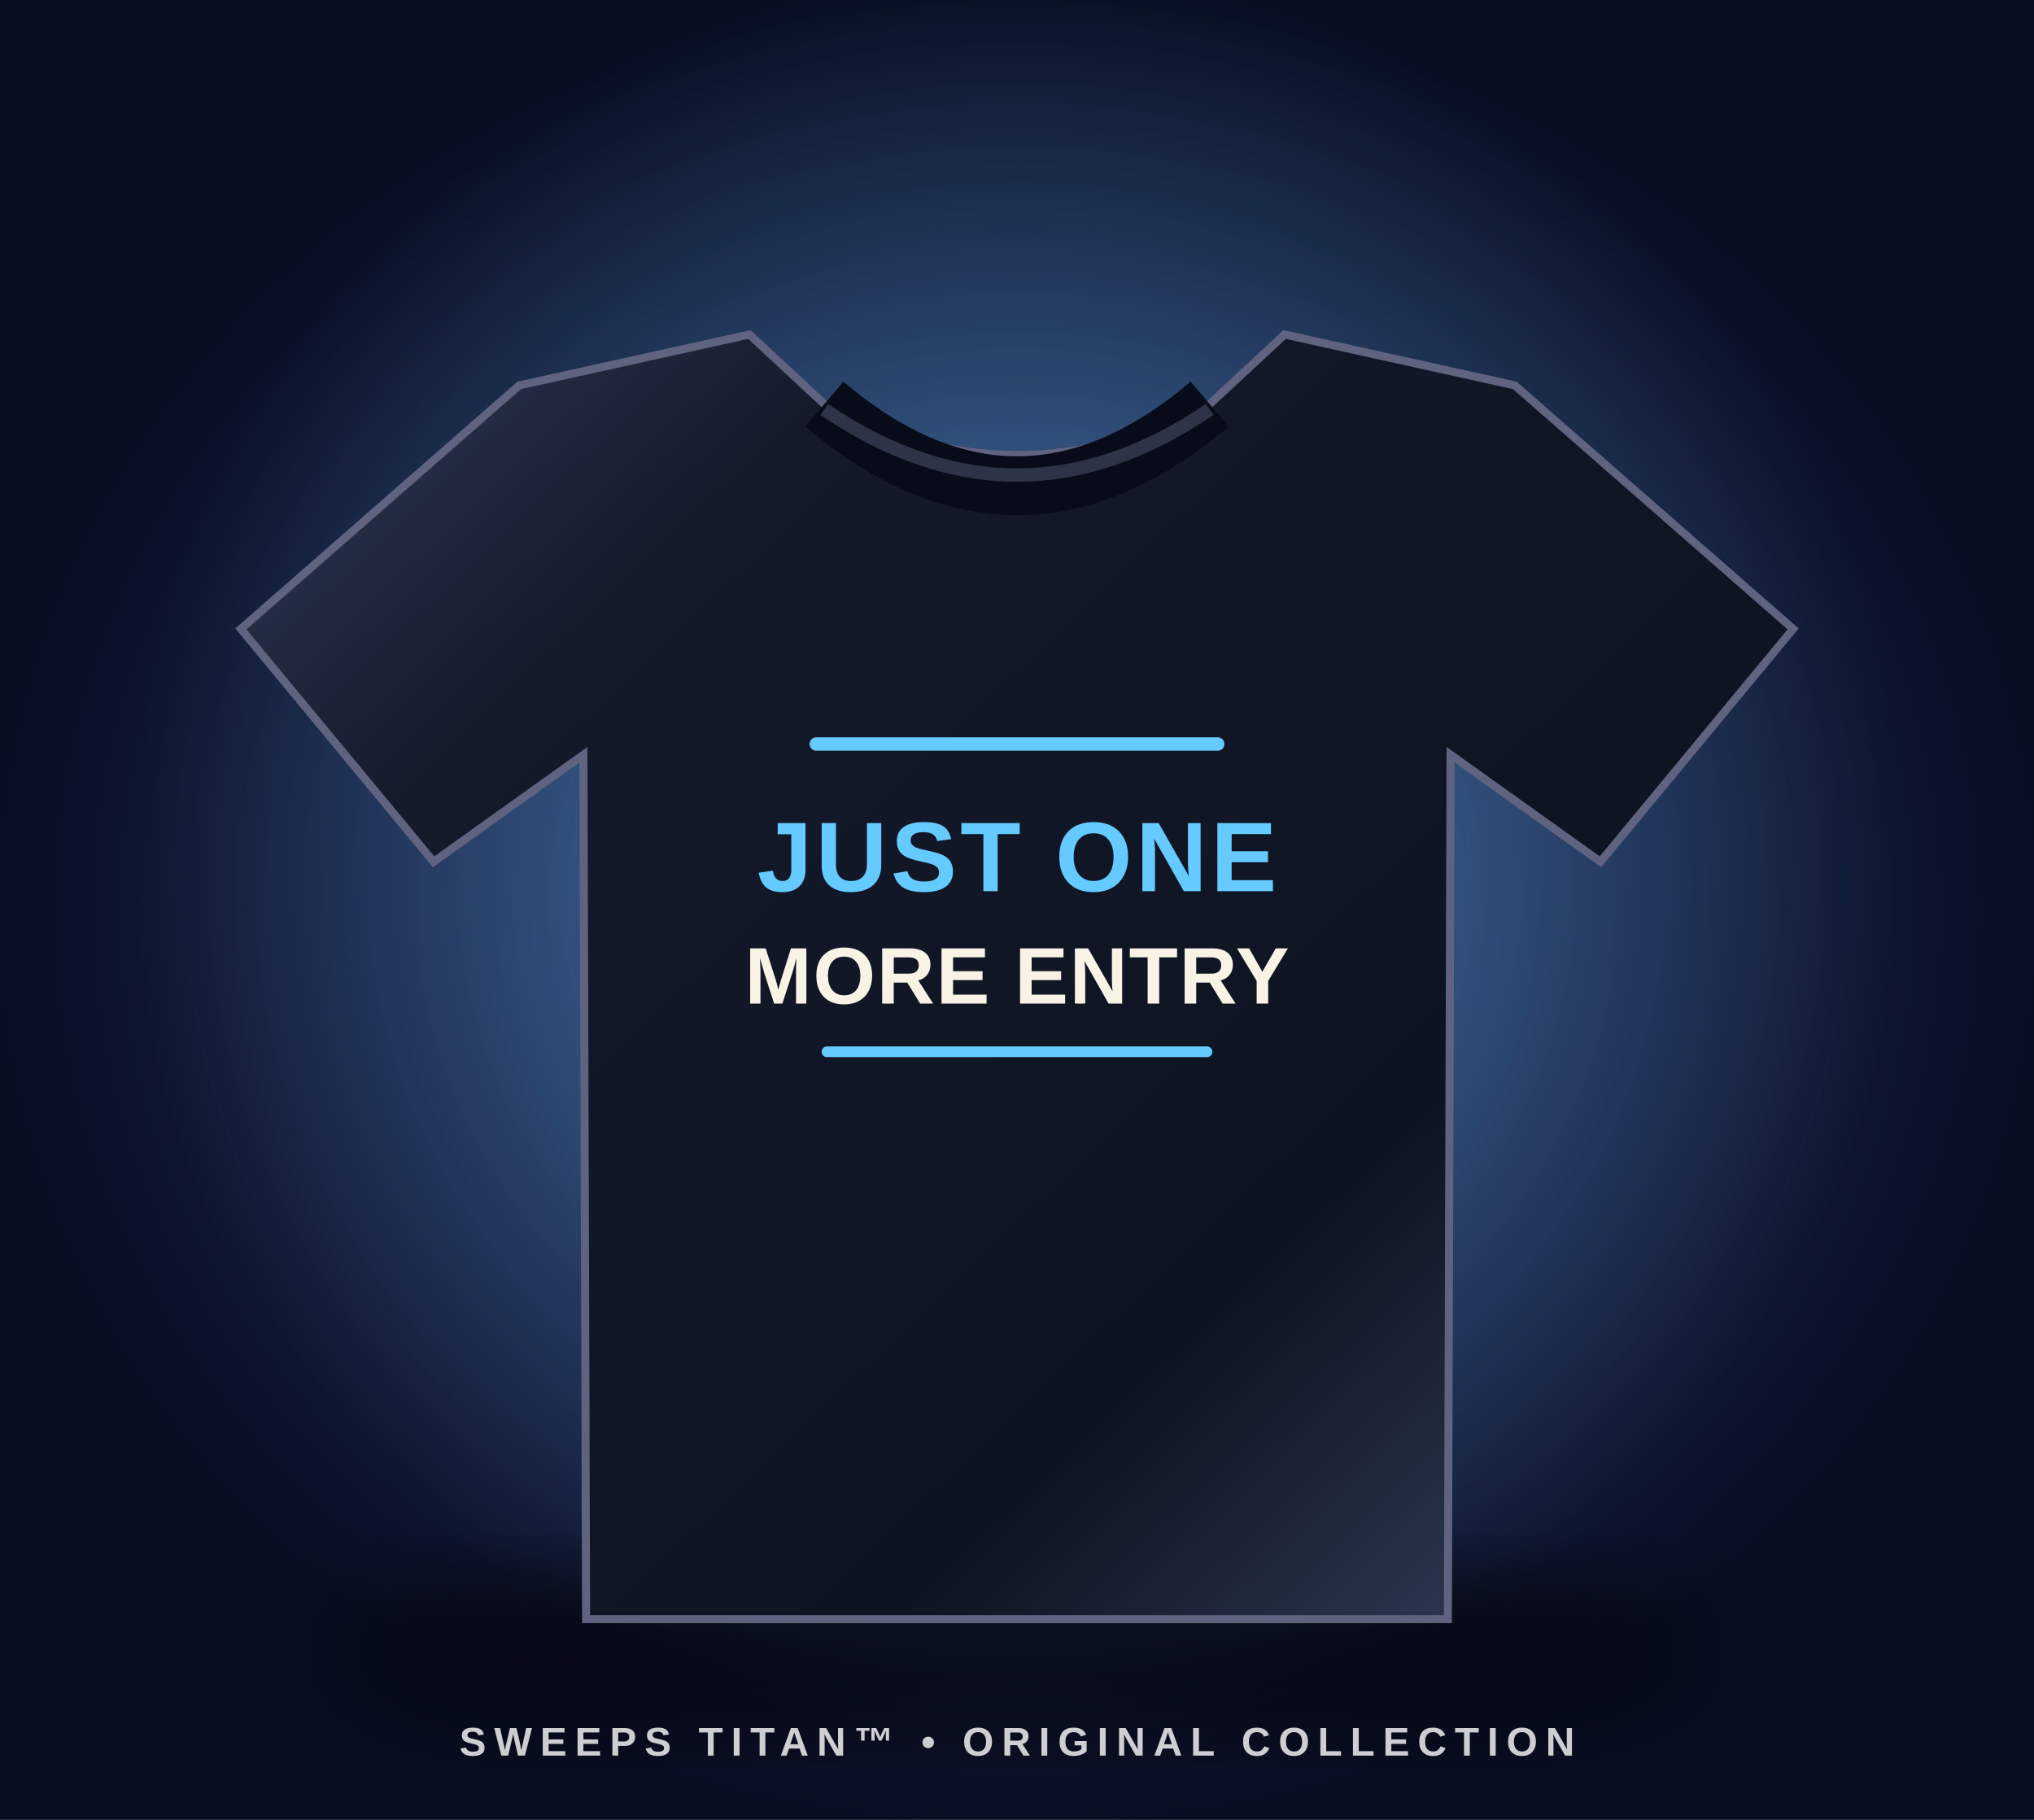
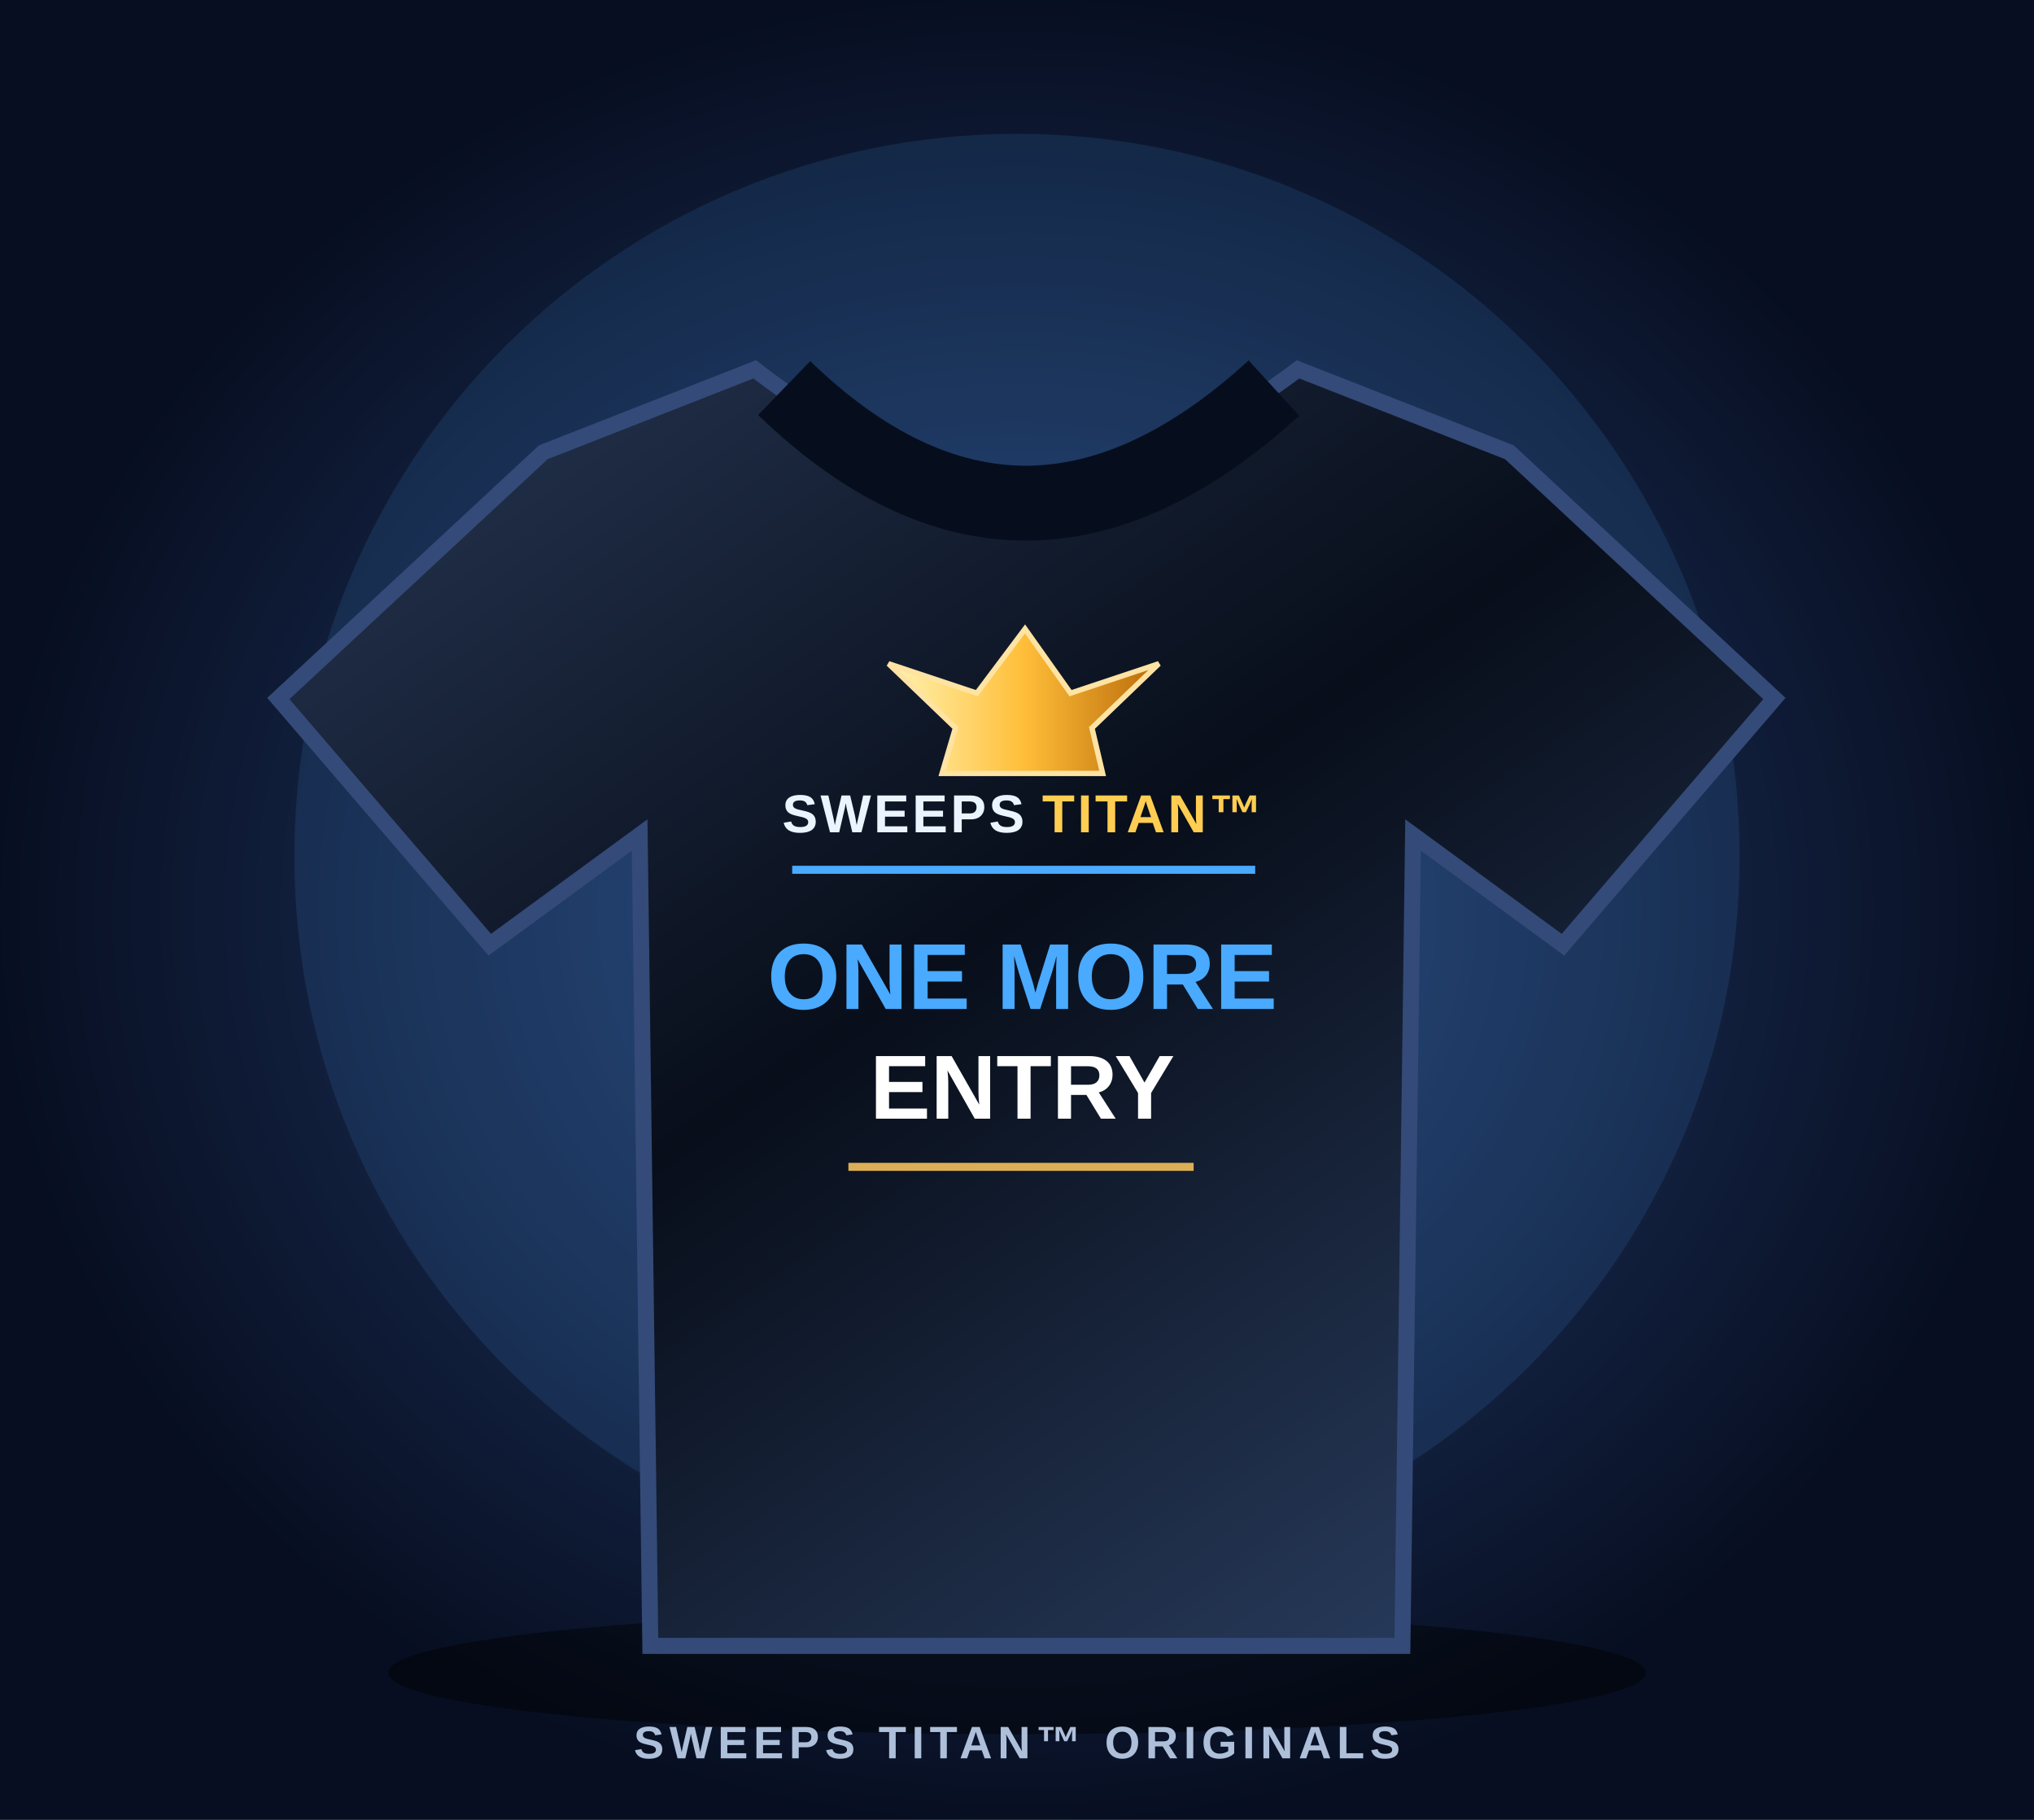
- <svg xmlns="http://www.w3.org/2000/svg" width="760" height="680" viewBox="0 0 760 680" role="img" aria-label="JUST ONE MORE ENTRY shirt merchandise mockup">
+ <svg xmlns="http://www.w3.org/2000/svg" width="760" height="680" viewBox="0 0 760 680">
  <defs>
-     <radialGradient id="studio">
-       <stop stop-color="#364375" />
-       <stop offset=".55" stop-color="#1b2248" />
-       <stop offset="1" stop-color="#080e22" />
+     <radialGradient id="bg">
+       <stop stop-color="#284579" />
+       <stop offset="1" stop-color="#070e21" />
    </radialGradient>
-     <linearGradient id="fabric" x1="0" y1="0" x2="1" y2=".85">
-       <stop stop-color="#323c59" />
-       <stop offset=".24" stop-color="#151a2b" />
-       <stop offset=".74" stop-color="#0e1321" />
-       <stop offset="1" stop-color="#343e58" />
+     <linearGradient id="fabric" x1="0" y1="0" x2=".8" y2="1">
+       <stop stop-color="#263653" />
+       <stop offset=".5" stop-color="#080e1a" />
+       <stop offset="1" stop-color="#283b5c" />
    </linearGradient>
-     <linearGradient id="ceramic" x1="0" y1="0" x2=".9" y2=".8">
-       <stop stop-color="#fff" />
-       <stop offset=".5" stop-color="#e9e9e7" />
-       <stop offset="1" stop-color="#bdc4d2" />
+     <linearGradient id="gold">
+       <stop stop-color="#fff4b2" />
+       <stop offset=".5" stop-color="#ffbe39" />
+       <stop offset="1" stop-color="#b96a09" />
    </linearGradient>
-     <linearGradient id="canvas" x1="0" y1="0" x2="1" y2=".8">
-       <stop stop-color="#f1e5cb" />
-       <stop offset=".5" stop-color="#c8b79d" />
-       <stop offset="1" stop-color="#eee2c8" />
-     </linearGradient>
-     <radialGradient id="halo">
-       <stop stop-color="#64caff" stop-opacity=".48" />
-       <stop offset="1" stop-color="#64caff" stop-opacity="0" />
-     </radialGradient>
-     <filter id="shadow">
-       <feGaussianBlur stdDeviation="19" />
-     </filter>
  </defs>
-   <rect width="760" height="680" fill="url(#studio)" />
-   <circle cx="380" cy="320" r="335" fill="url(#halo)" />
-   <ellipse cx="380" cy="617" rx="255" ry="36" fill="#000" opacity=".55" filter="url(#shadow)" />
-   <g>
-     <path d="M280 125 194 144 90 235 162 322 218 282 219 605 541 605 542 282 598 322 670 235 566 144 480 125 452 151Q380 189 308 151Z" fill="url(#fabric)" stroke="#60637f" stroke-width="3" />
-     <path d="M308 151Q380 212 452 151" fill="none" stroke="#080b19" stroke-width="22" />
-     <path d="M308 153Q380 202 452 153" fill="none" stroke="#68718c" stroke-opacity=".4" stroke-width="5" />
+   <rect width="760" height="680" fill="url(#bg)" />
+   <circle cx="380" cy="320" r="270" fill="#49aaff" opacity=".12" />
+   <ellipse cx="380" cy="625" rx="235" ry="23" fill="#000" opacity=".45" />
+   <path d="M282 138 203 169 104 261 183 353 239 312 243 615 524 615 528 312 584 353 663 261 564 169 485 138Q382 216 282 138Z" fill="url(#fabric)" stroke="#344a78" stroke-width="6" />
+   <path d="M293 145Q382 231 476 145" fill="none" stroke="#060e1d" stroke-width="28" />
+   <g font-family="Arial Black,Arial,sans-serif" font-weight="900" text-anchor="middle">
+     <path d="M357 272 332 248 365 259 383 235 400 259 433 248 408 272 412 289H352Z" fill="url(#gold)" stroke="#ffe3a3" stroke-width="2" />
+     <text x="382" y="311" font-size="20" fill="#eaf4ff" letter-spacing="1">SWEEPS <tspan fill="#ffcd51">TITAN™</tspan>
+     </text>
+     <path d="M296 325H469" stroke="#49aaff" stroke-width="3" />
+     <text x="382" y="377" font-size="35" fill="#49aaff">ONE MORE</text>
+     <text x="382" y="418" font-size="34" fill="#fff">ENTRY</text>
+     <path d="M317 436H446" stroke="#dcae55" stroke-width="3" />
  </g>
-   <g text-anchor="middle" font-family="Arial,Helvetica,sans-serif" font-weight="900">
-     <path d="M305 278h150" stroke="#64caff" stroke-width="5" stroke-linecap="round" />
-     <text x="380" y="333" fill="#64caff" font-size="37" letter-spacing="1.3">JUST ONE</text>
-     <text x="380" y="375" fill="#f9f3e6" font-size="30" letter-spacing=".5">MORE ENTRY</text>
-     <path d="M309 393h142" stroke="#64caff" stroke-width="4" stroke-linecap="round" />
-   </g>
-   <g fill="#fff" font-family="Arial,sans-serif" font-size="15" font-weight="800" letter-spacing="3" text-anchor="middle">
-     <text x="380" y="656" opacity=".8">SWEEPS TITAN™ • ORIGINAL COLLECTION</text>
-   </g>
+   <text x="380" y="657" text-anchor="middle" font-family="Arial,sans-serif" font-size="17" font-weight="800" letter-spacing="2" fill="#aebfda">SWEEPS TITAN™ ORIGINALS</text>
</svg>
